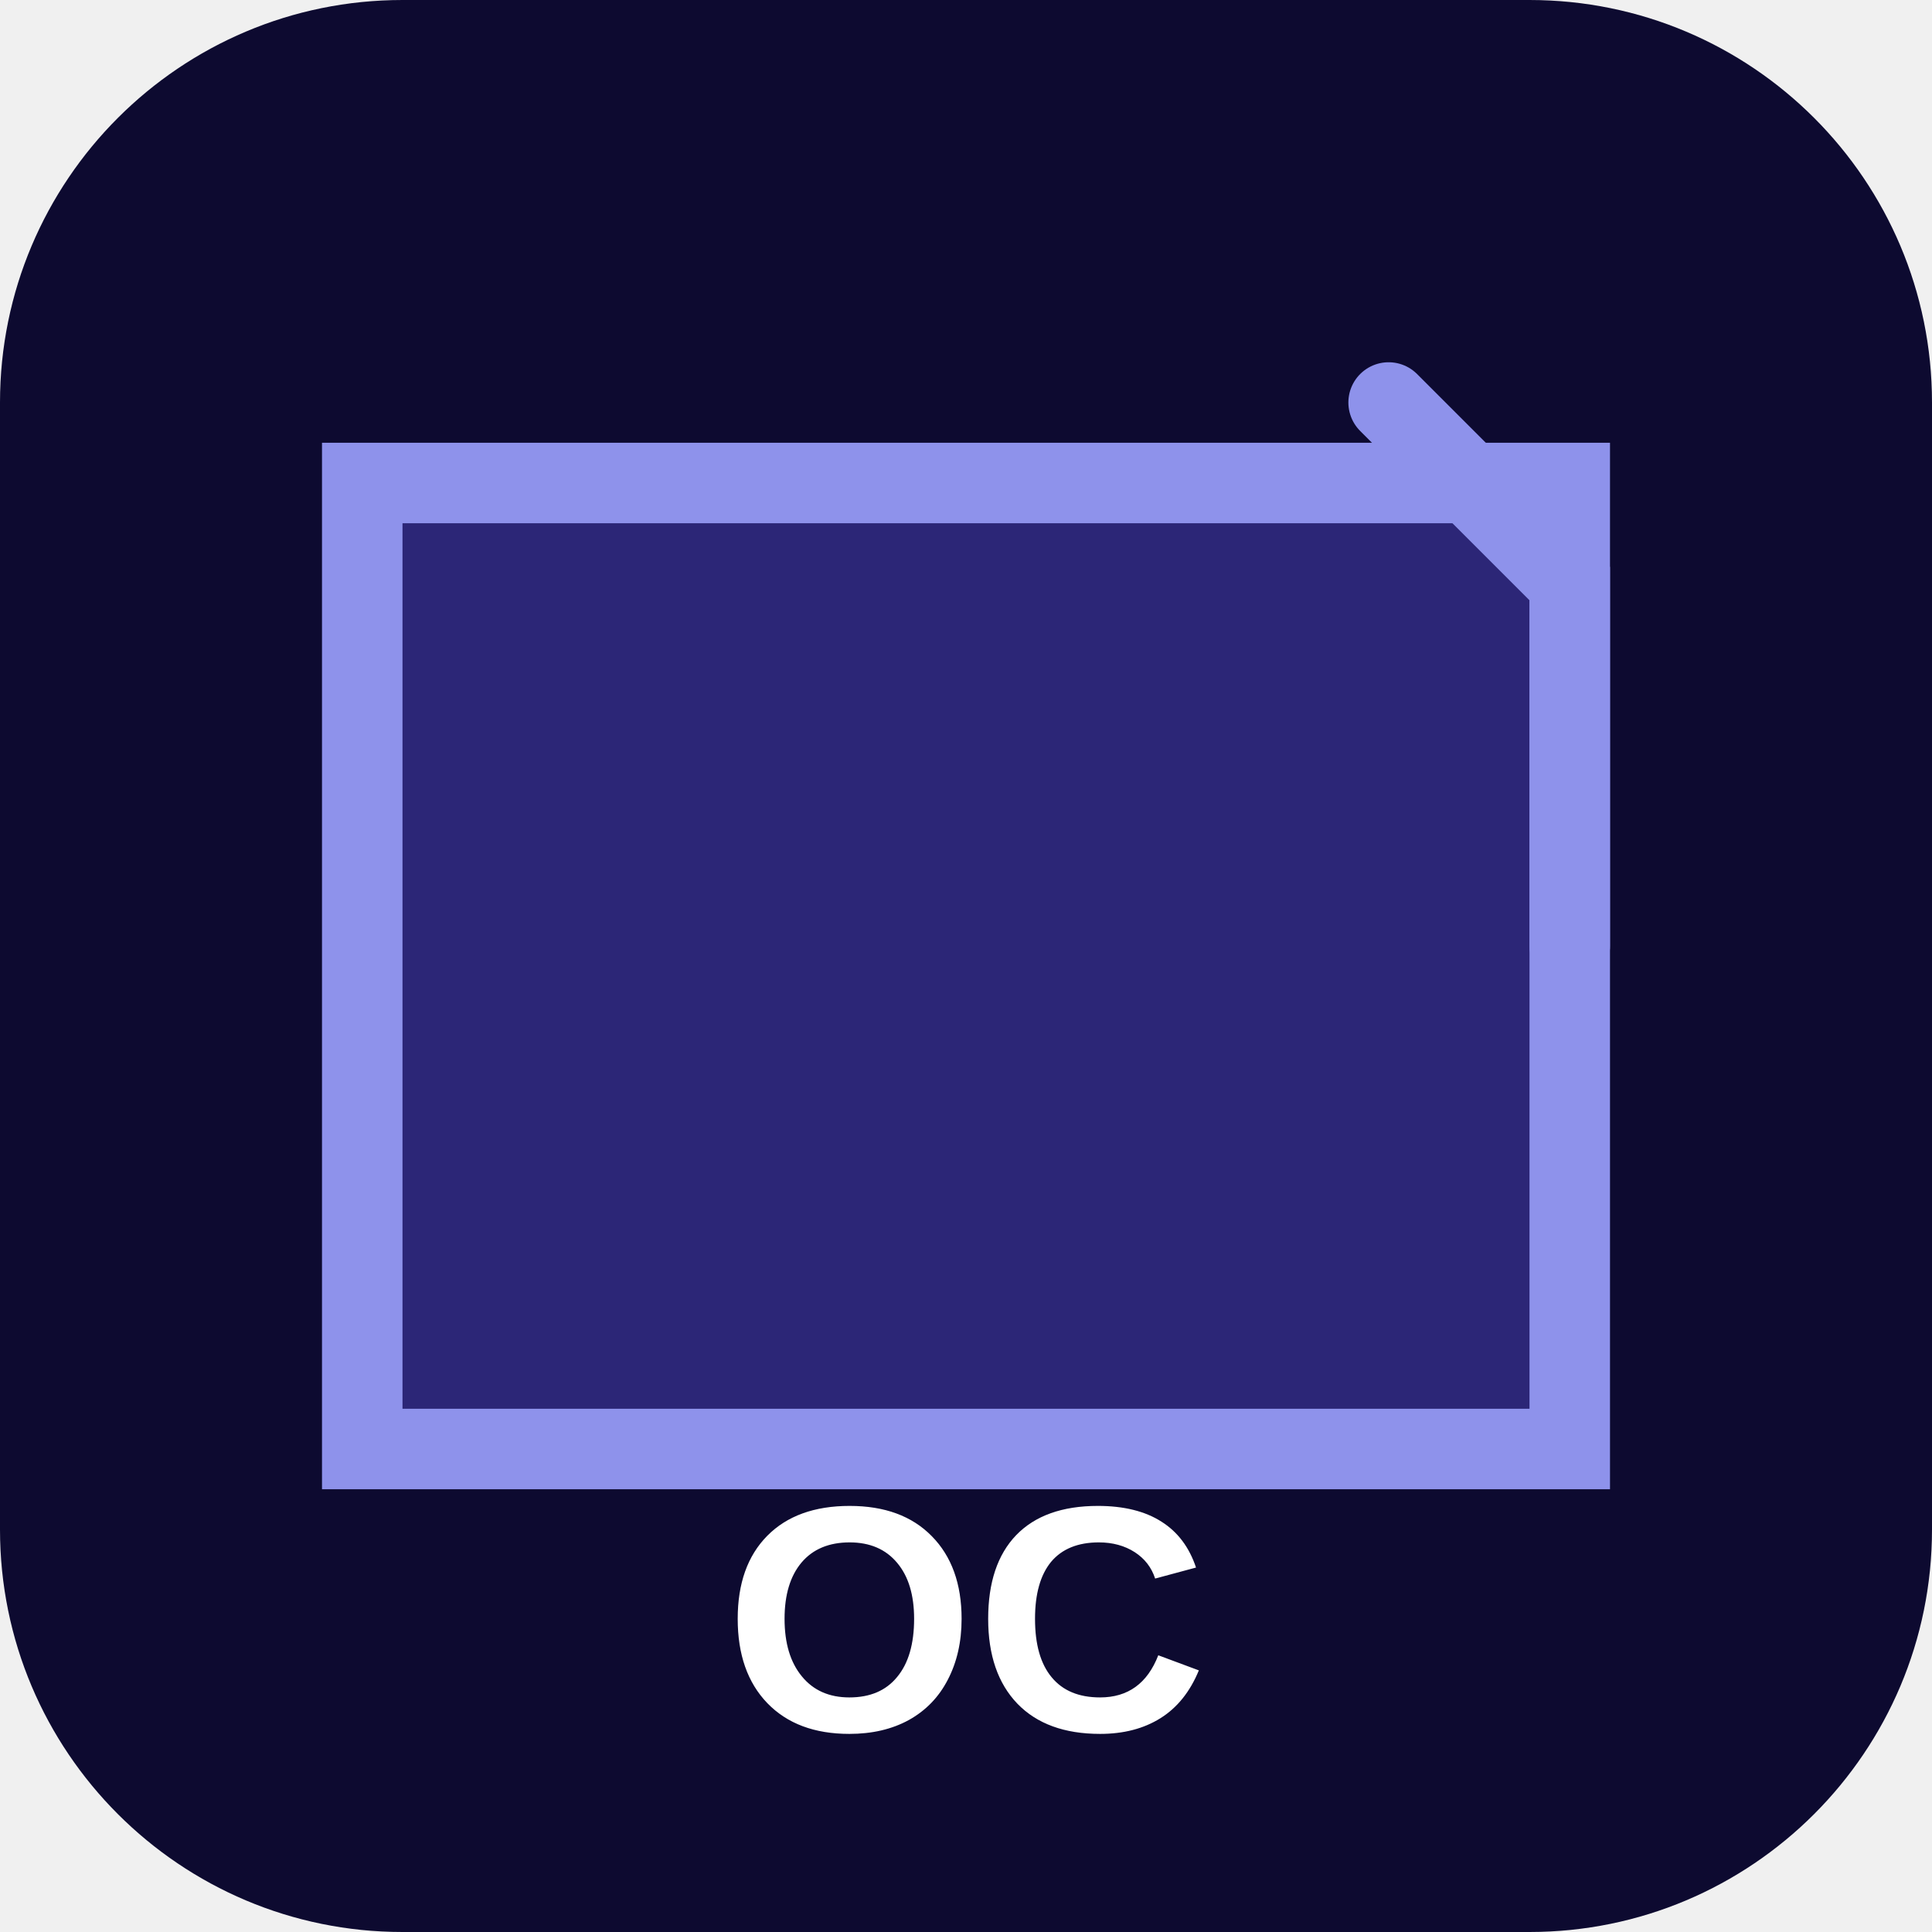
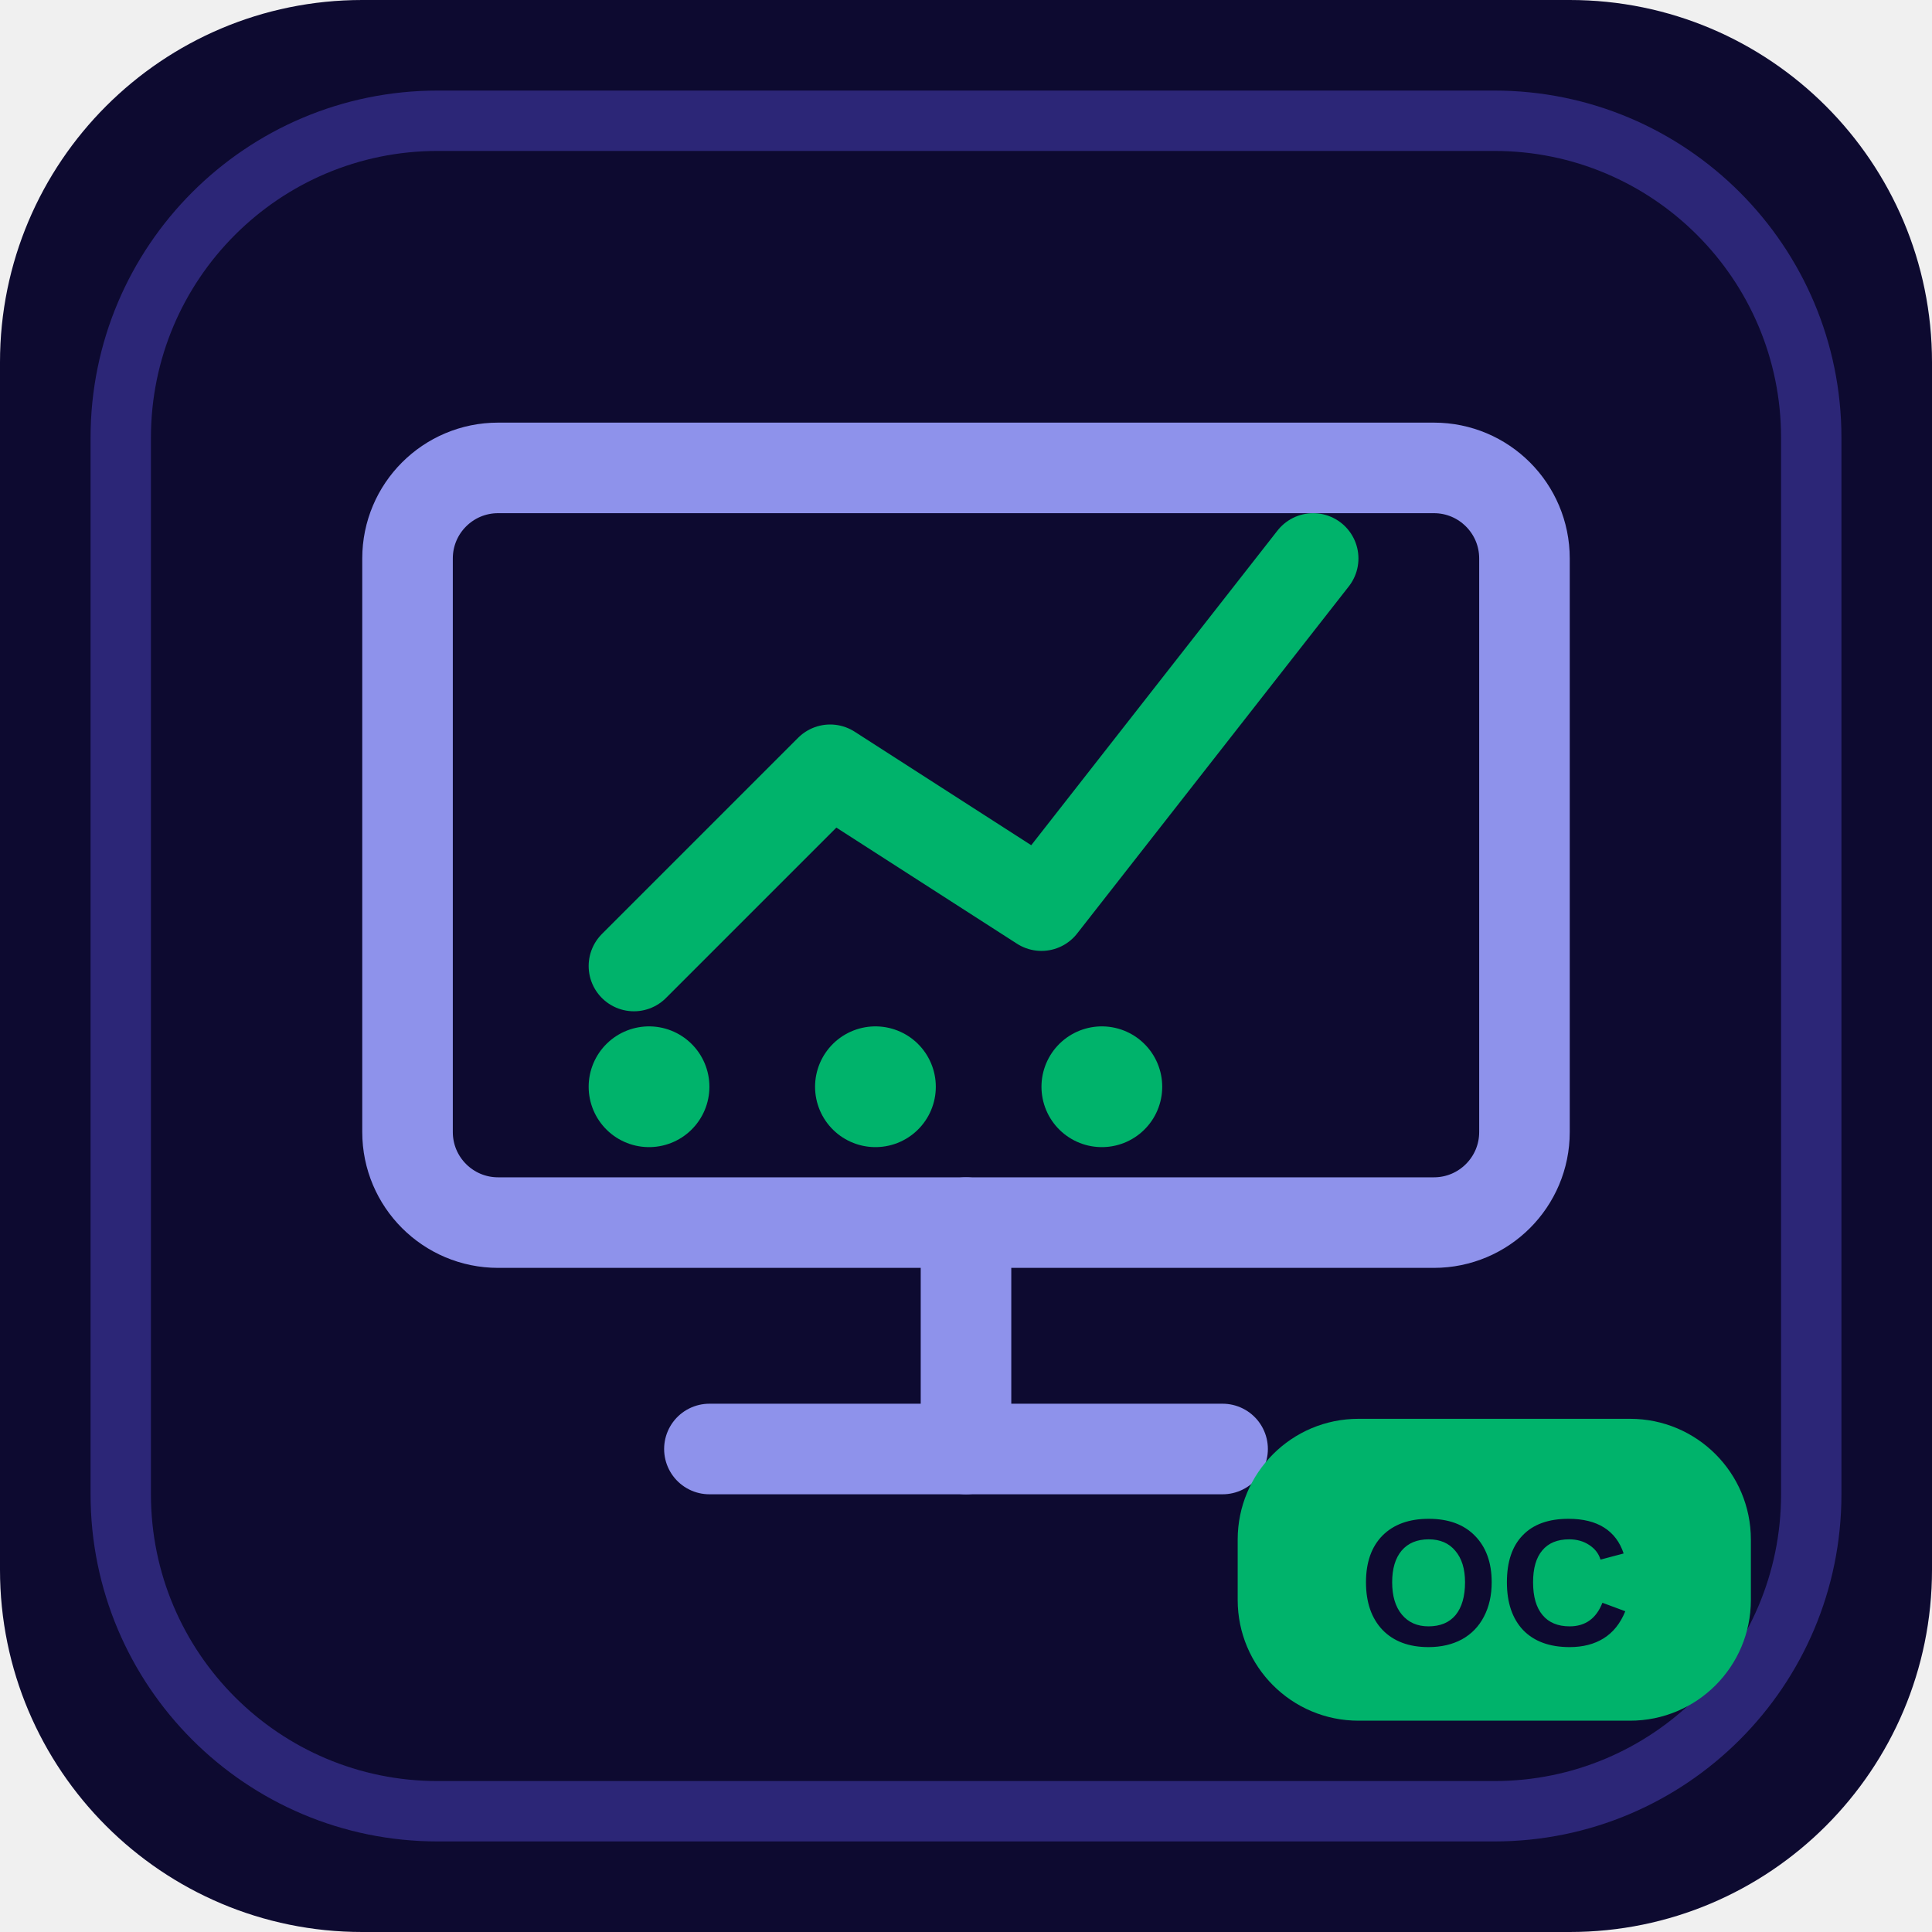
- <svg xmlns="http://www.w3.org/2000/svg" width="96" height="96" viewBox="0 0 96 96" role="img" aria-label="OC skill icon">
-   <rect width="96" height="96" rx="20" fill="#0D0A30" />
-   <path d="M18 24h60v48H18z" fill="#2C2677" stroke="#8E92EB" stroke-width="4" />
-   <path d="M26 36h44M26 48h32M26 60h38" stroke="#2C2677" stroke-width="5" stroke-linecap="round" />
-   <path d="M69 20l9 9v18" fill="none" stroke="#8E92EB" stroke-width="4" stroke-linecap="round" />
-   <text x="48" y="86" fill="#FFFFFF" font-family="Arial, Helvetica, sans-serif" font-size="16" font-weight="700" text-anchor="middle">OC</text>
+ <svg xmlns="http://www.w3.org/2000/svg" width="128" height="128" viewBox="0 0 128 128" role="img" aria-label="opentelemetry-codex icon">
+   <rect width="128" height="128" rx="24" fill="#0D0A30" />
+   <rect x="8" y="8" width="112" height="112" rx="21" fill="none" stroke="#2C2677" stroke-width="4" />
+   <g>
+     <rect x="27" y="31" width="74" height="50" rx="6" fill="none" stroke="#8E92EB" stroke-width="6" />
+     <line x1="47" y1="96" x2="81" y2="96" stroke="#8E92EB" stroke-width="6" stroke-linecap="round" />
+     <line x1="64" y1="81" x2="64" y2="96" stroke="#8E92EB" stroke-width="6" stroke-linecap="round" />
+     <path d="M42 64l13-13 14 9 18-23" fill="none" stroke="#00B36B" stroke-width="6" stroke-linecap="round" stroke-linejoin="round" />
+     <line x1="43" y1="72" x2="43" y2="72" stroke="#00B36B" stroke-width="8" stroke-linecap="round" />
+     <line x1="58" y1="72" x2="58" y2="72" stroke="#00B36B" stroke-width="8" stroke-linecap="round" />
+     <line x1="73" y1="72" x2="73" y2="72" stroke="#00B36B" stroke-width="8" stroke-linecap="round" />
+   </g>
+   <rect x="82" y="94" width="34" height="20" rx="8" fill="#00B36B" />
+   <text x="99" y="109" fill="#0D0A30" font-family="Arial, Helvetica, sans-serif" font-size="12" font-weight="800" text-anchor="middle">OC</text>
</svg>
